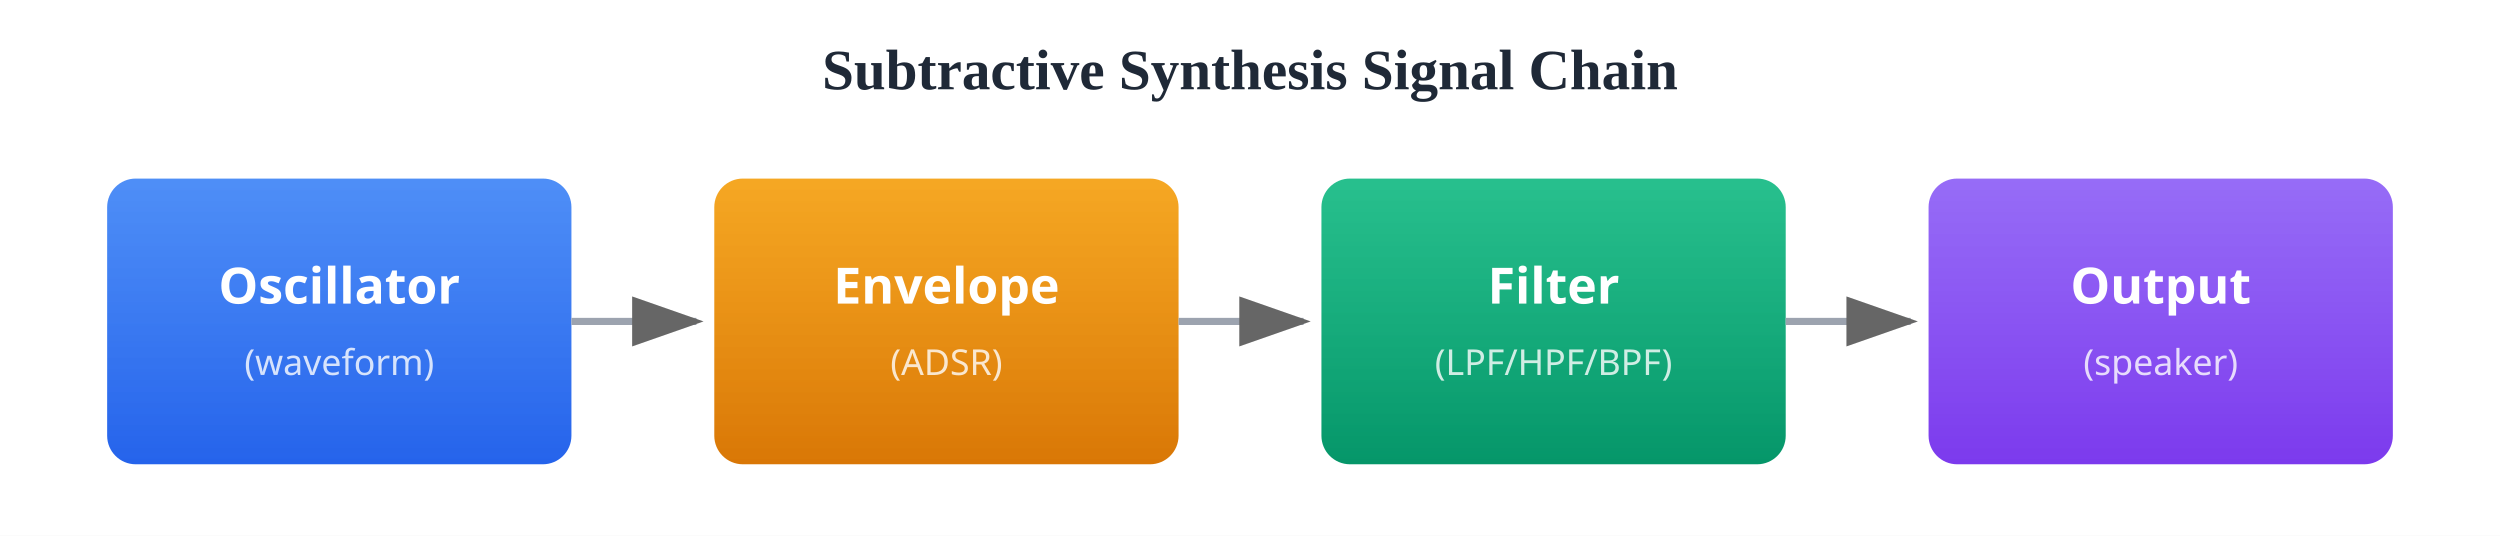
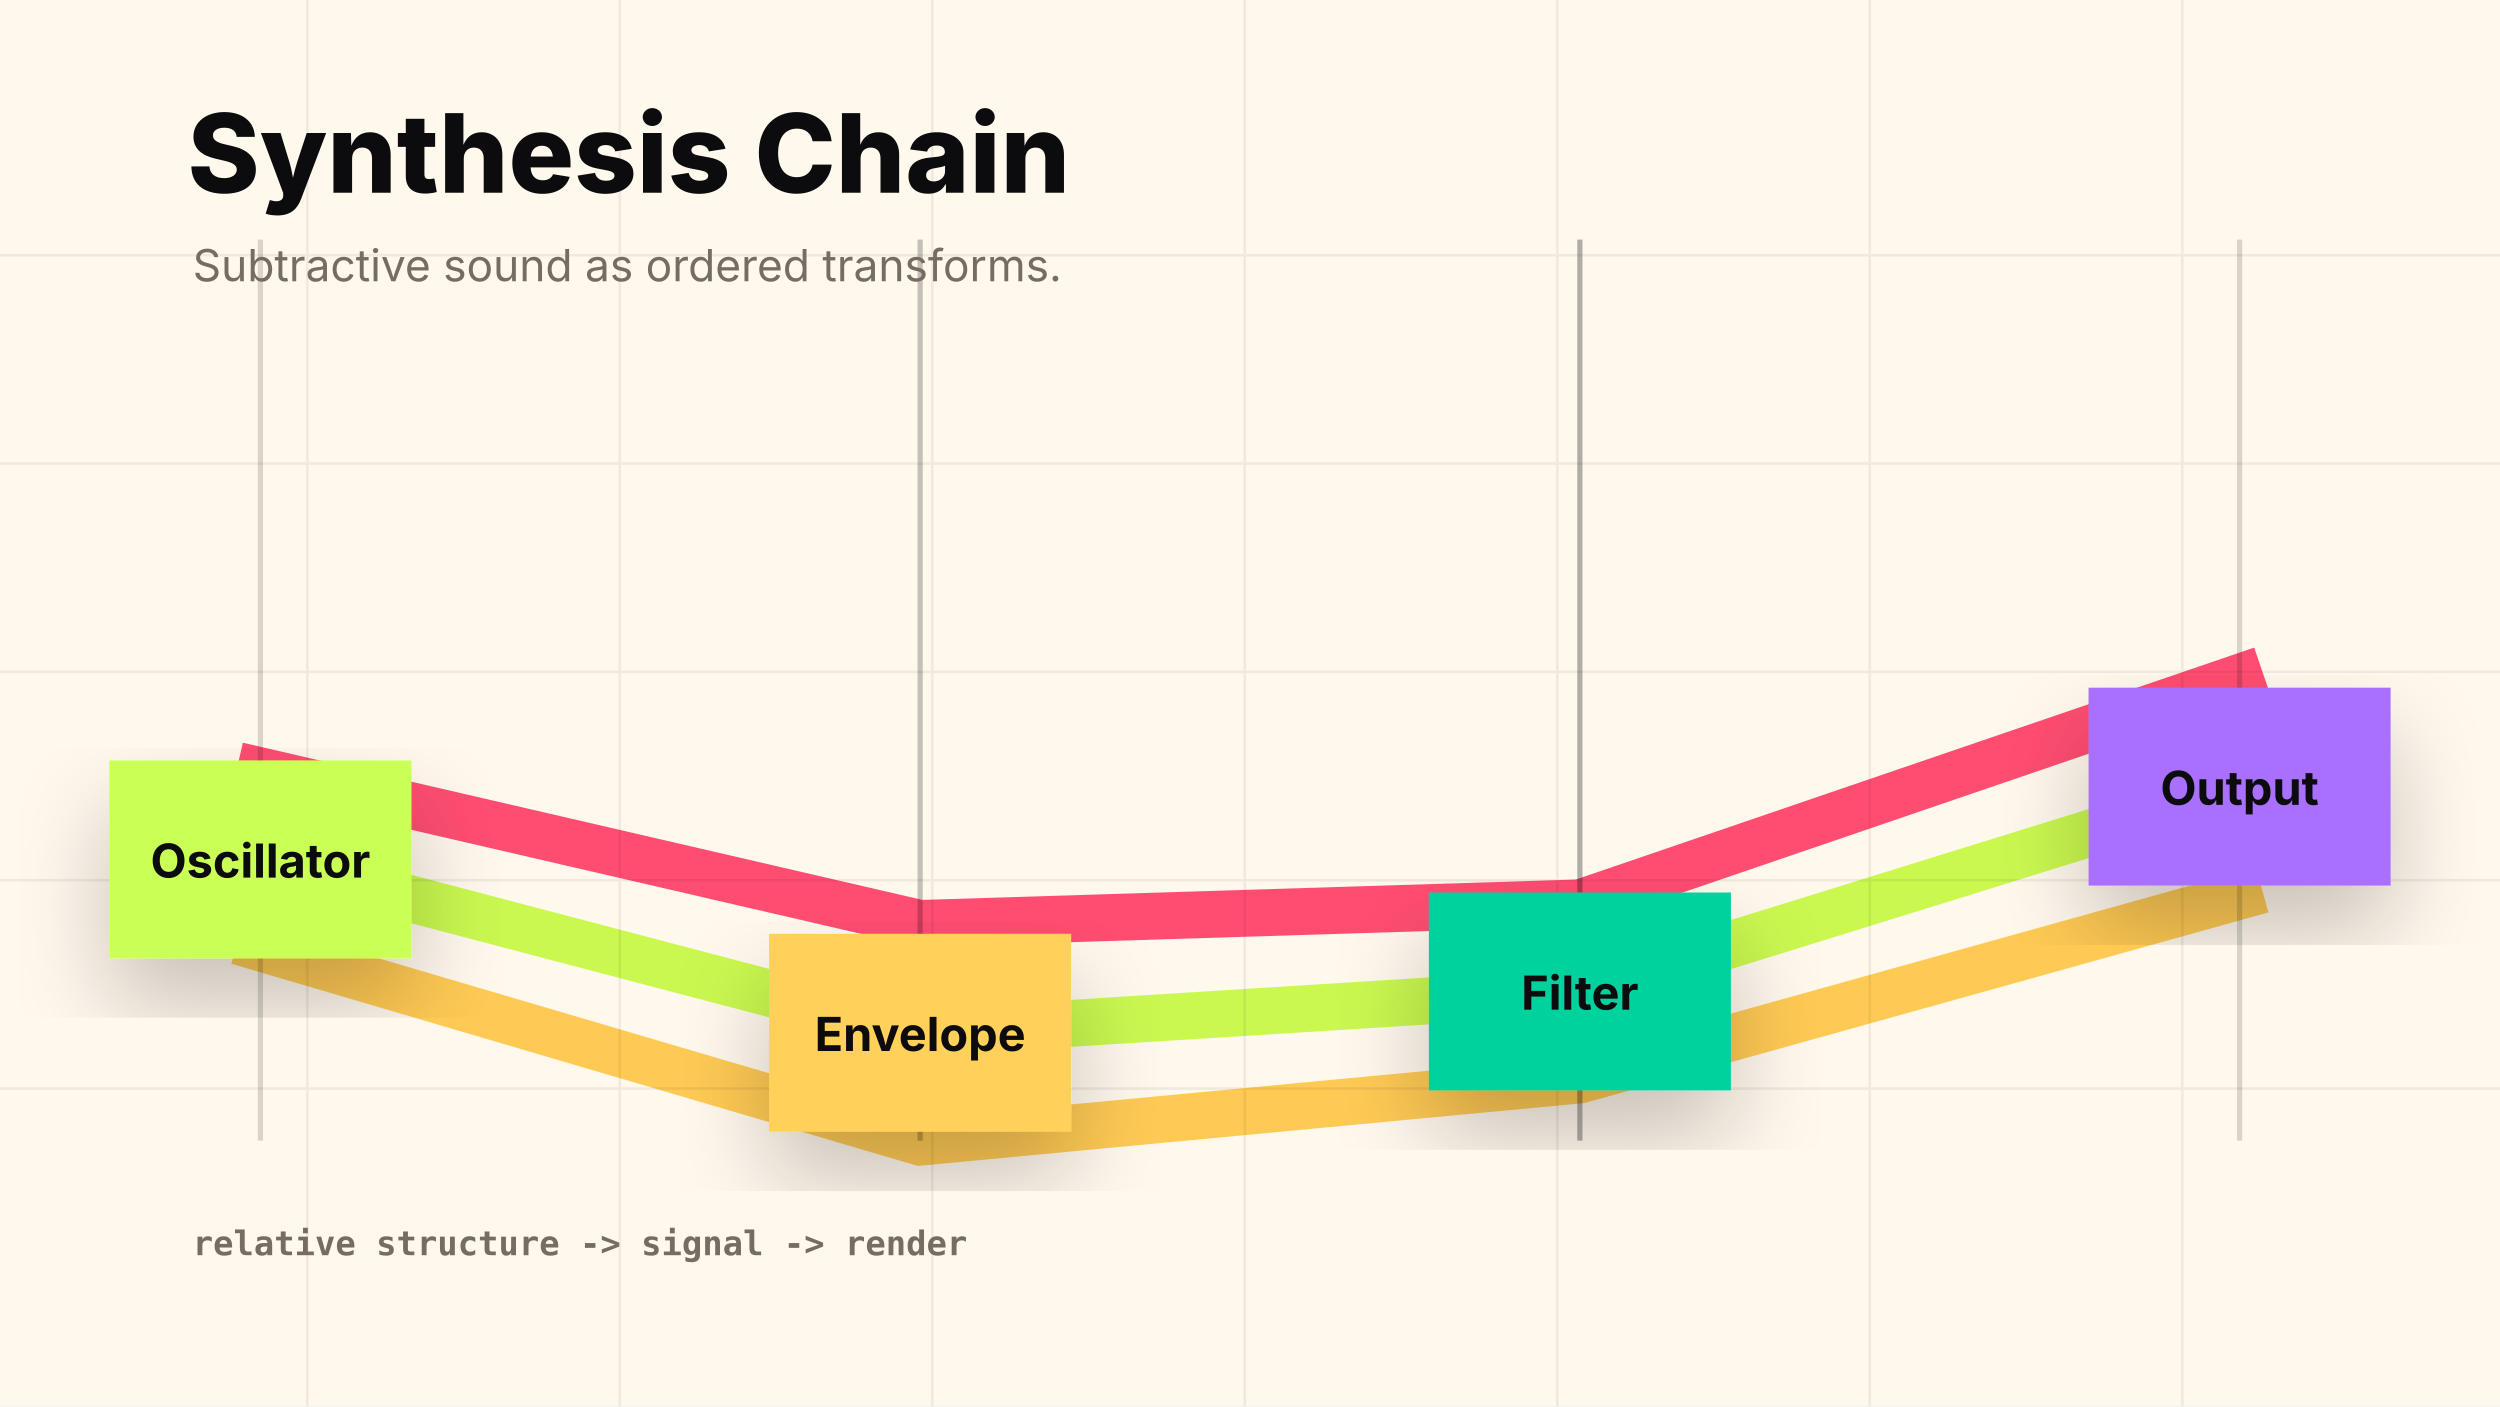
- <svg xmlns="http://www.w3.org/2000/svg" viewBox="0 0 700 150">
+ <svg xmlns="http://www.w3.org/2000/svg" viewBox="0 0 960 540" role="img" aria-labelledby="title desc">
+   <style>
+   :root{color-scheme:light dark}.bg{fill:#fff8ed}.grid{stroke:#0c0b0d;stroke-opacity:.06}.ink{fill:#0c0b0d}.muted{fill:#756c62}.rail{fill:none;stroke-linecap:square;stroke-width:18;mix-blend-mode:multiply}.r0{stroke:#ff4f7a}.r1{stroke:#caff55}.r2{stroke:#ffd05a}.tick{fill:#0c0b0d}.node rect{filter:url(#soft)}.node text{fill:#0c0b0d;font:700 18px ui-sans-serif,-apple-system,BlinkMacSystemFont,'Segoe UI',sans-serif;text-anchor:middle}.mono{font:600 13px ui-monospace,SFMono-Regular,Menlo,monospace}@media(prefers-color-scheme:dark){.bg{fill:#08070a}.grid{stroke:#fff8ed;stroke-opacity:.07}.ink{fill:#fff8ed}.muted{fill:#b5aca1}.rail{mix-blend-mode:screen;opacity:.88}.tick{fill:#fff8ed}.node text{fill:#08070a}}
+ </style>
  <defs>
-     <marker id="arrow" markerWidth="10" markerHeight="7" refX="9" refY="3.5" orient="auto">
-       <polygon points="0 0, 10 3.5, 0 7" fill="#666" />
-     </marker>
-     <linearGradient id="oscGrad" x1="0%" y1="0%" x2="0%" y2="100%">
-       <stop offset="0%" style="stop-color:#3b82f6;stop-opacity:0.9" />
-       <stop offset="100%" style="stop-color:#2563eb;stop-opacity:1" />
-     </linearGradient>
-     <linearGradient id="envGrad" x1="0%" y1="0%" x2="0%" y2="100%">
-       <stop offset="0%" style="stop-color:#f59e0b;stop-opacity:0.9" />
-       <stop offset="100%" style="stop-color:#d97706;stop-opacity:1" />
-     </linearGradient>
-     <linearGradient id="filterGrad" x1="0%" y1="0%" x2="0%" y2="100%">
-       <stop offset="0%" style="stop-color:#10b981;stop-opacity:0.9" />
-       <stop offset="100%" style="stop-color:#059669;stop-opacity:1" />
-     </linearGradient>
-     <linearGradient id="outGrad" x1="0%" y1="0%" x2="0%" y2="100%">
-       <stop offset="0%" style="stop-color:#8b5cf6;stop-opacity:0.9" />
-       <stop offset="100%" style="stop-color:#7c3aed;stop-opacity:1" />
-     </linearGradient>
+     <filter id="soft" x="-30%" y="-30%" width="160%" height="160%">
+       <feDropShadow dx="0" dy="18" stdDeviation="18" flood-color="#000" flood-opacity=".22" />
+     </filter>
  </defs>
-   <style>
-     .bg { fill: #ffffff; }
-     .title { font: bold 14px sans-serif; fill: white; }
-     .subtitle { font: 10px sans-serif; fill: rgba(255,255,255,0.8); }
-     .box { stroke: none; rx: 8; }
-     .main-title { font-size: 16px; font-weight: bold; fill: #1f2937; }
- 
-     @media (prefers-color-scheme: dark) {
-       .bg { fill: #1f2937; }
-       .main-title { fill: #f3f4f6; }
-     }
-   </style>
-   <rect width="700" height="150" class="bg" />
-   <text x="350" y="25" text-anchor="middle" class="main-title">Subtractive Synthesis Signal Chain</text>
-   <rect x="30" y="50" width="130" height="80" fill="url(#oscGrad)" class="box" />
-   <text x="95" y="85" text-anchor="middle" class="title">Oscillator</text>
-   <text x="95" y="105" text-anchor="middle" class="subtitle">(waveform)</text>
-   <line x1="160" y1="90" x2="195" y2="90" stroke="#9ca3af" stroke-width="2" marker-end="url(#arrow)" />
-   <rect x="200" y="50" width="130" height="80" fill="url(#envGrad)" class="box" />
-   <text x="265" y="85" text-anchor="middle" class="title">Envelope</text>
-   <text x="265" y="105" text-anchor="middle" class="subtitle">(ADSR)</text>
-   <line x1="330" y1="90" x2="365" y2="90" stroke="#9ca3af" stroke-width="2" marker-end="url(#arrow)" />
-   <rect x="370" y="50" width="130" height="80" fill="url(#filterGrad)" class="box" />
-   <text x="435" y="85" text-anchor="middle" class="title">Filter</text>
-   <text x="435" y="105" text-anchor="middle" class="subtitle">(LPF/HPF/BPF)</text>
-   <line x1="500" y1="90" x2="535" y2="90" stroke="#9ca3af" stroke-width="2" marker-end="url(#arrow)" />
-   <rect x="540" y="50" width="130" height="80" fill="url(#outGrad)" class="box" />
-   <text x="605" y="85" text-anchor="middle" class="title">Output</text>
-   <text x="605" y="105" text-anchor="middle" class="subtitle">(speaker)</text>
+   <rect class="bg" width="960" height="540" />
+   <path class="grid" d="M0 98H960M0 178H960M0 258H960M0 338H960M0 418H960M118 0V540M238 0V540M358 0V540M478 0V540M598 0V540M718 0V540M838 0V540" />
+   <rect class="tick" x="99" y="92" width="2" height="346" opacity="0.16" />
+   <rect class="tick" x="352.333" y="92" width="2" height="346" opacity="0.24" />
+   <rect class="tick" x="605.667" y="92" width="2" height="346" opacity="0.32" />
+   <rect class="tick" x="859" y="92" width="2" height="346" opacity="0.16" />
+   <text class="ink" x="72" y="74" font-family="ui-sans-serif,-apple-system,BlinkMacSystemFont,'Segoe UI',sans-serif" font-size="42" font-weight="760">Synthesis Chain</text>
+   <text class="muted" x="74" y="108" font-family="ui-sans-serif,-apple-system,BlinkMacSystemFont,'Segoe UI',sans-serif" font-size="17">Subtractive sound as ordered transforms.</text>
+   <text class="muted mono" x="74" y="482">relative structure -&gt; signal -&gt; render</text>
+   <path class="rail r0" d="M 100.0 296.0 L 353.3 354.6 L 606.7 346.7 L 860.0 260.1" />
+   <path class="rail r1" d="M 100.0 330.0 L 353.3 396.6 L 606.7 380.7 L 860.0 302.1" />
+   <path class="rail r2" d="M 100.0 364.0 L 353.3 438.6 L 606.7 414.7 L 860.0 344.1" />
+   <g class="node" transform="translate(42 292)">
+     <rect fill="#caff55" width="116" height="76" />
+     <text x="58" y="45">Oscillator</text>
+   </g>
+   <g class="node" transform="translate(295.3333 358.5716)">
+     <rect fill="#ffd05a" width="116" height="76" />
+     <text x="58" y="45">Envelope</text>
+   </g>
+   <g class="node" transform="translate(548.6667 342.7176)">
+     <rect fill="#00d29e" width="116" height="76" />
+     <text x="58" y="45">Filter</text>
+   </g>
+   <g class="node" transform="translate(802 264.0675)">
+     <rect fill="#a970ff" width="116" height="76" />
+     <text x="58" y="45">Output</text>
+   </g>
</svg>
